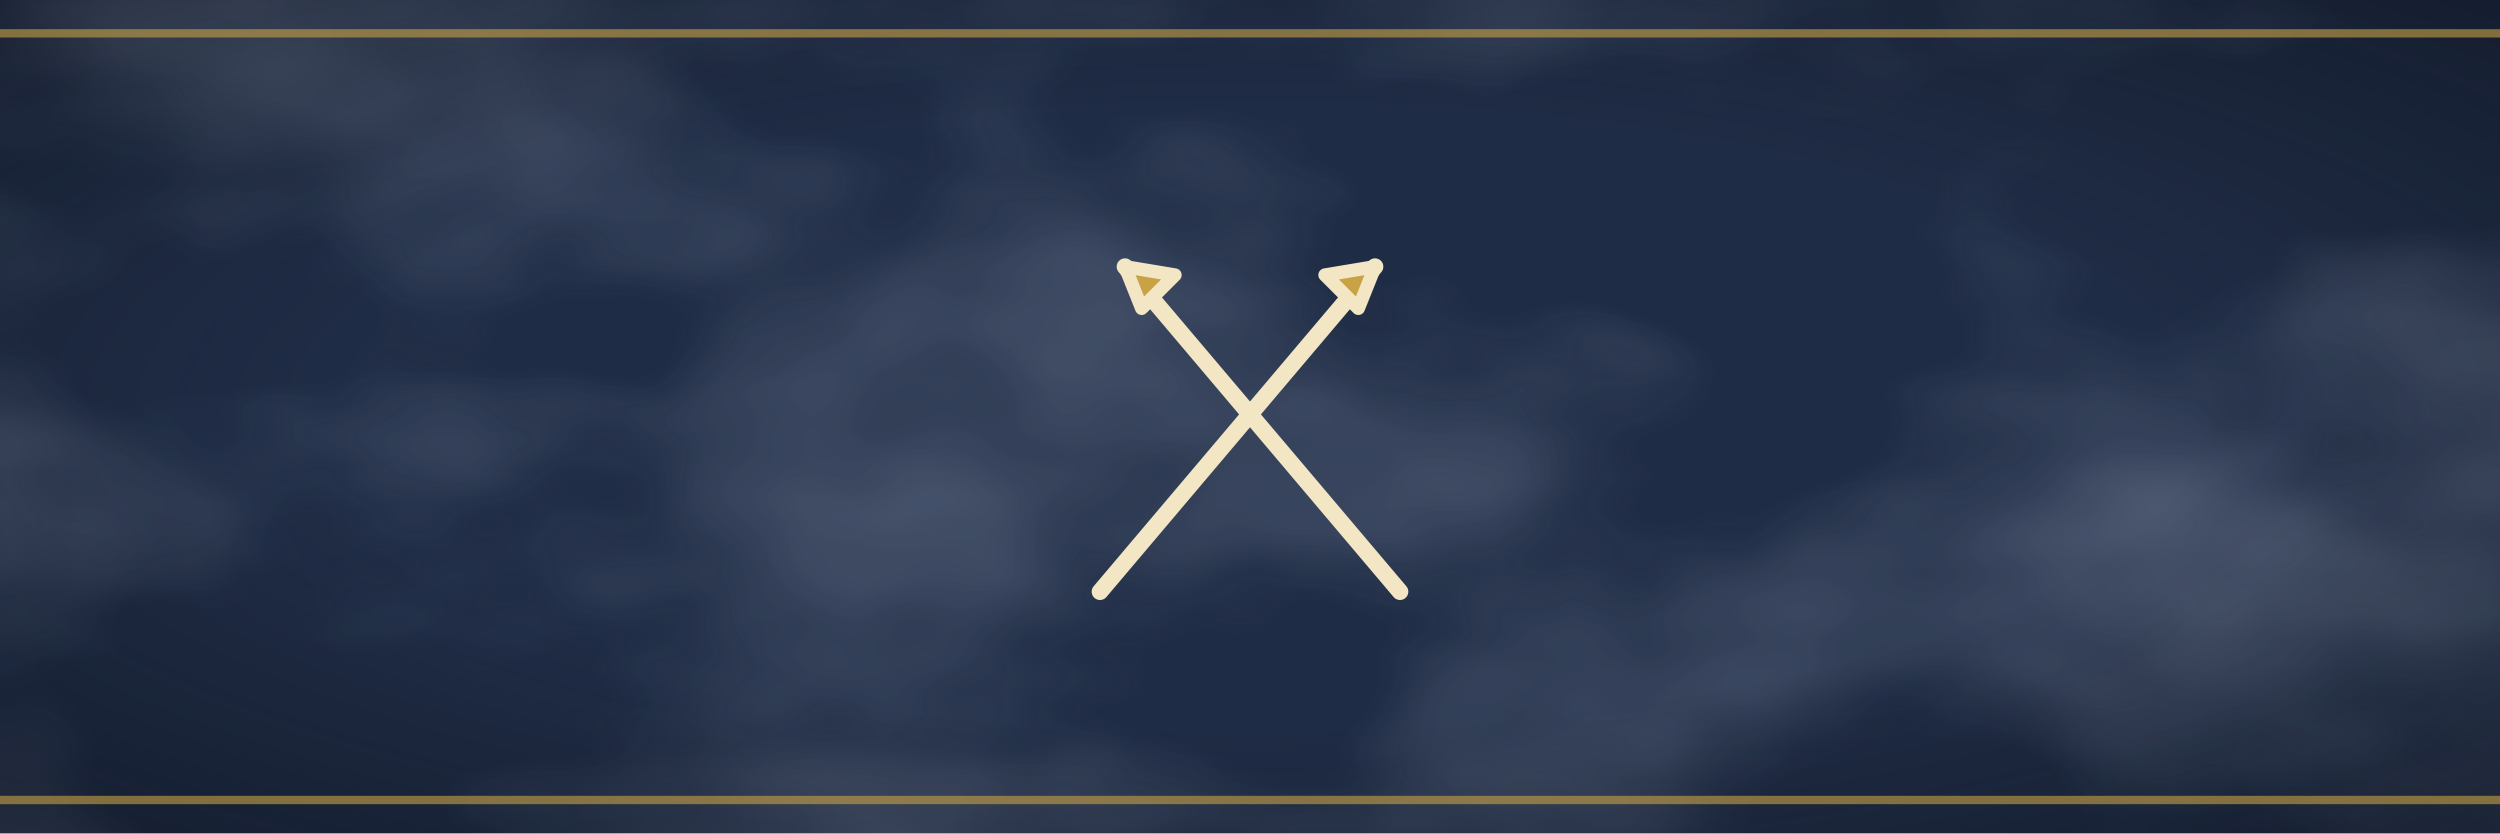
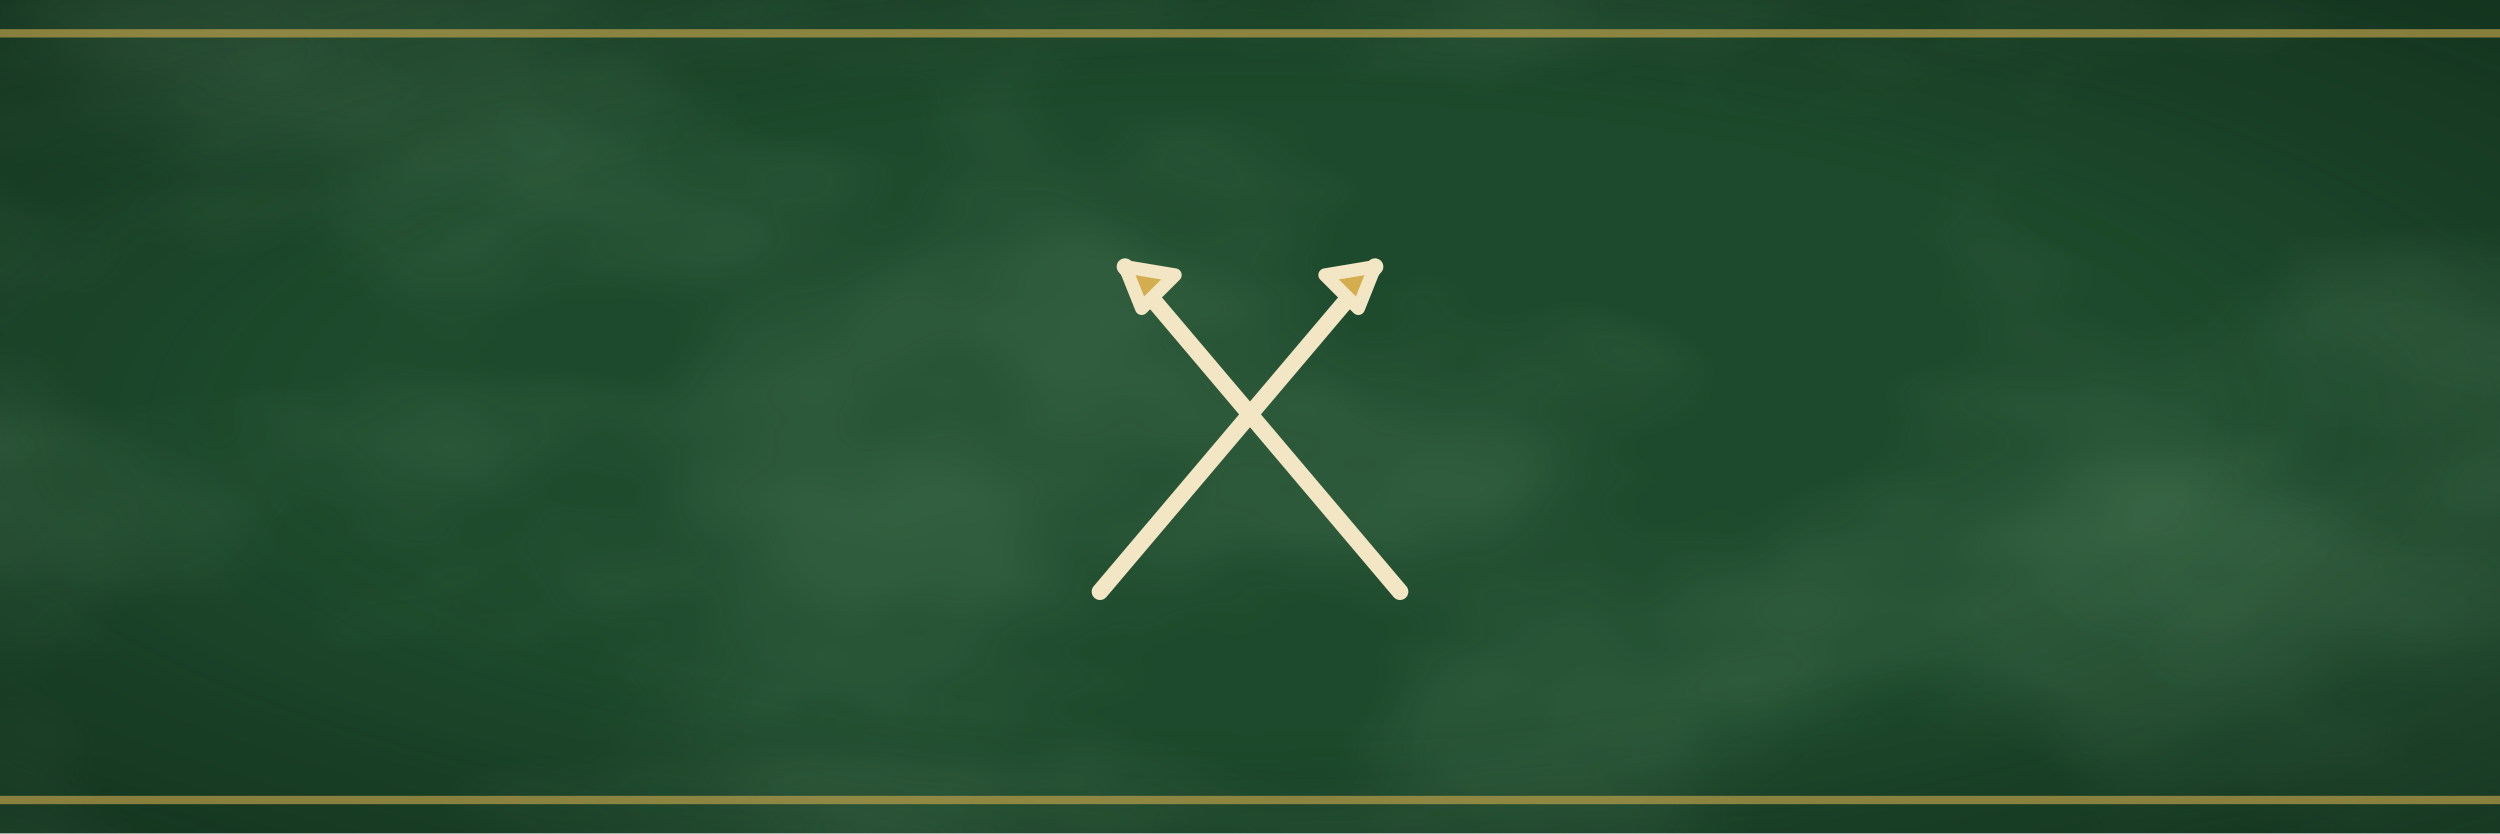
<svg xmlns="http://www.w3.org/2000/svg" viewBox="0 0 600 200" preserveAspectRatio="xMidYMid slice">
  <defs>
    <filter id="m" x="0" y="0" width="100%" height="100%">
      <feTurbulence type="fractalNoise" baseFrequency=".006 .011" numOctaves="4" seed="113" />
-       <feColorMatrix values="0 0 0 0 .55  0 0 0 0 .62  0 0 0 0 .78  0 0 0 1.25 -.5" />
+       <feColorMatrix values="0 0 0 0 .20  0 0 0 0 .42  0 0 0 0 .24  0 0 0 1.25 -.5" />
    </filter>
    <radialGradient id="v" cx=".5" cy=".5" r=".75">
-       <stop offset=".5" stop-color="#05080f" stop-opacity="0" />
-       <stop offset="1" stop-color="#05080f" stop-opacity=".45" />
+       <stop offset=".5" stop-color="#06140b" stop-opacity="0" />
+       <stop offset="1" stop-color="#06140b" stop-opacity=".45" />
    </radialGradient>
  </defs>
-   <rect width="600" height="200" fill="#1f2c45" />
+   <rect width="600" height="200" fill="#1d4a2c" />
  <rect width="600" height="200" filter="url(#m)" opacity=".55" />
  <rect width="600" height="200" fill="url(#v)" />
-   <path d="M0 8H600M0 192H600" stroke="#c9a245" stroke-width="2" opacity=".6" />
+   <path d="M0 8H600M0 192H600" stroke="#d4ad4f" stroke-width="2" opacity=".6" />
  <g transform="translate(250 50)">
    <path d="M14 92L80 14M86 92L20 14" fill="none" stroke="#f3e6c4" stroke-width="4" stroke-linejoin="round" stroke-linecap="round" />
-     <path d="M80 14l-12 2 8 8zM20 14l12 2-8 8z" fill="#c9a245" stroke="#f3e6c4" stroke-width="3.2" stroke-linejoin="round" stroke-linecap="round" />
+     <path d="M80 14l-12 2 8 8zM20 14l12 2-8 8z" fill="#d4ad4f" stroke="#f3e6c4" stroke-width="3.2" stroke-linejoin="round" stroke-linecap="round" />
  </g>
</svg>
